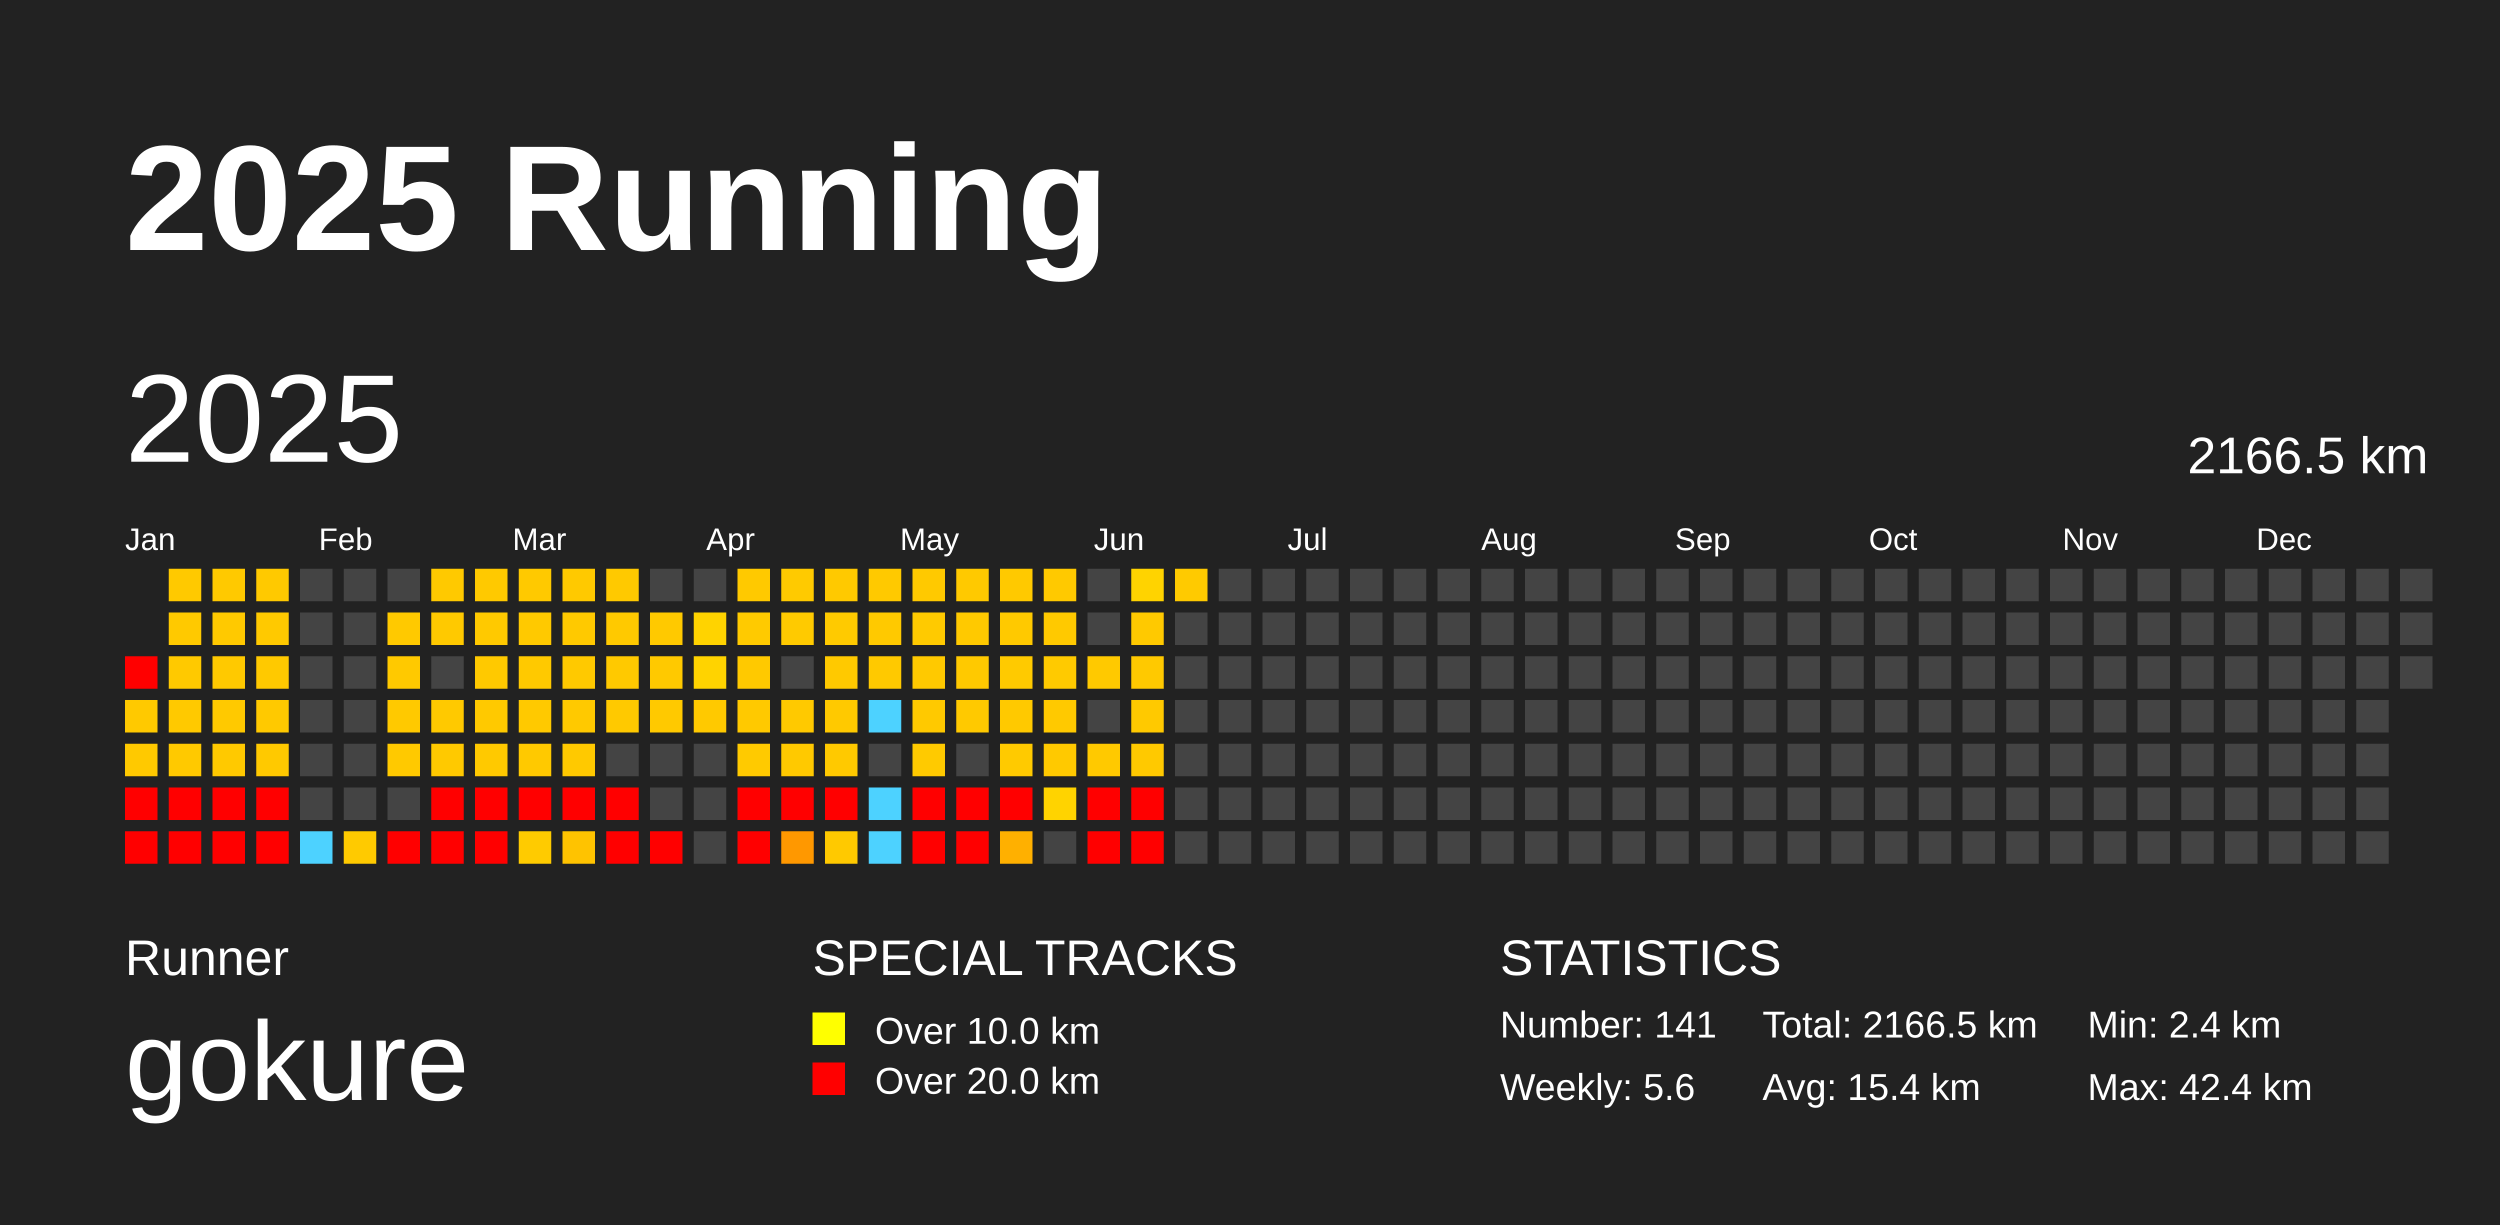
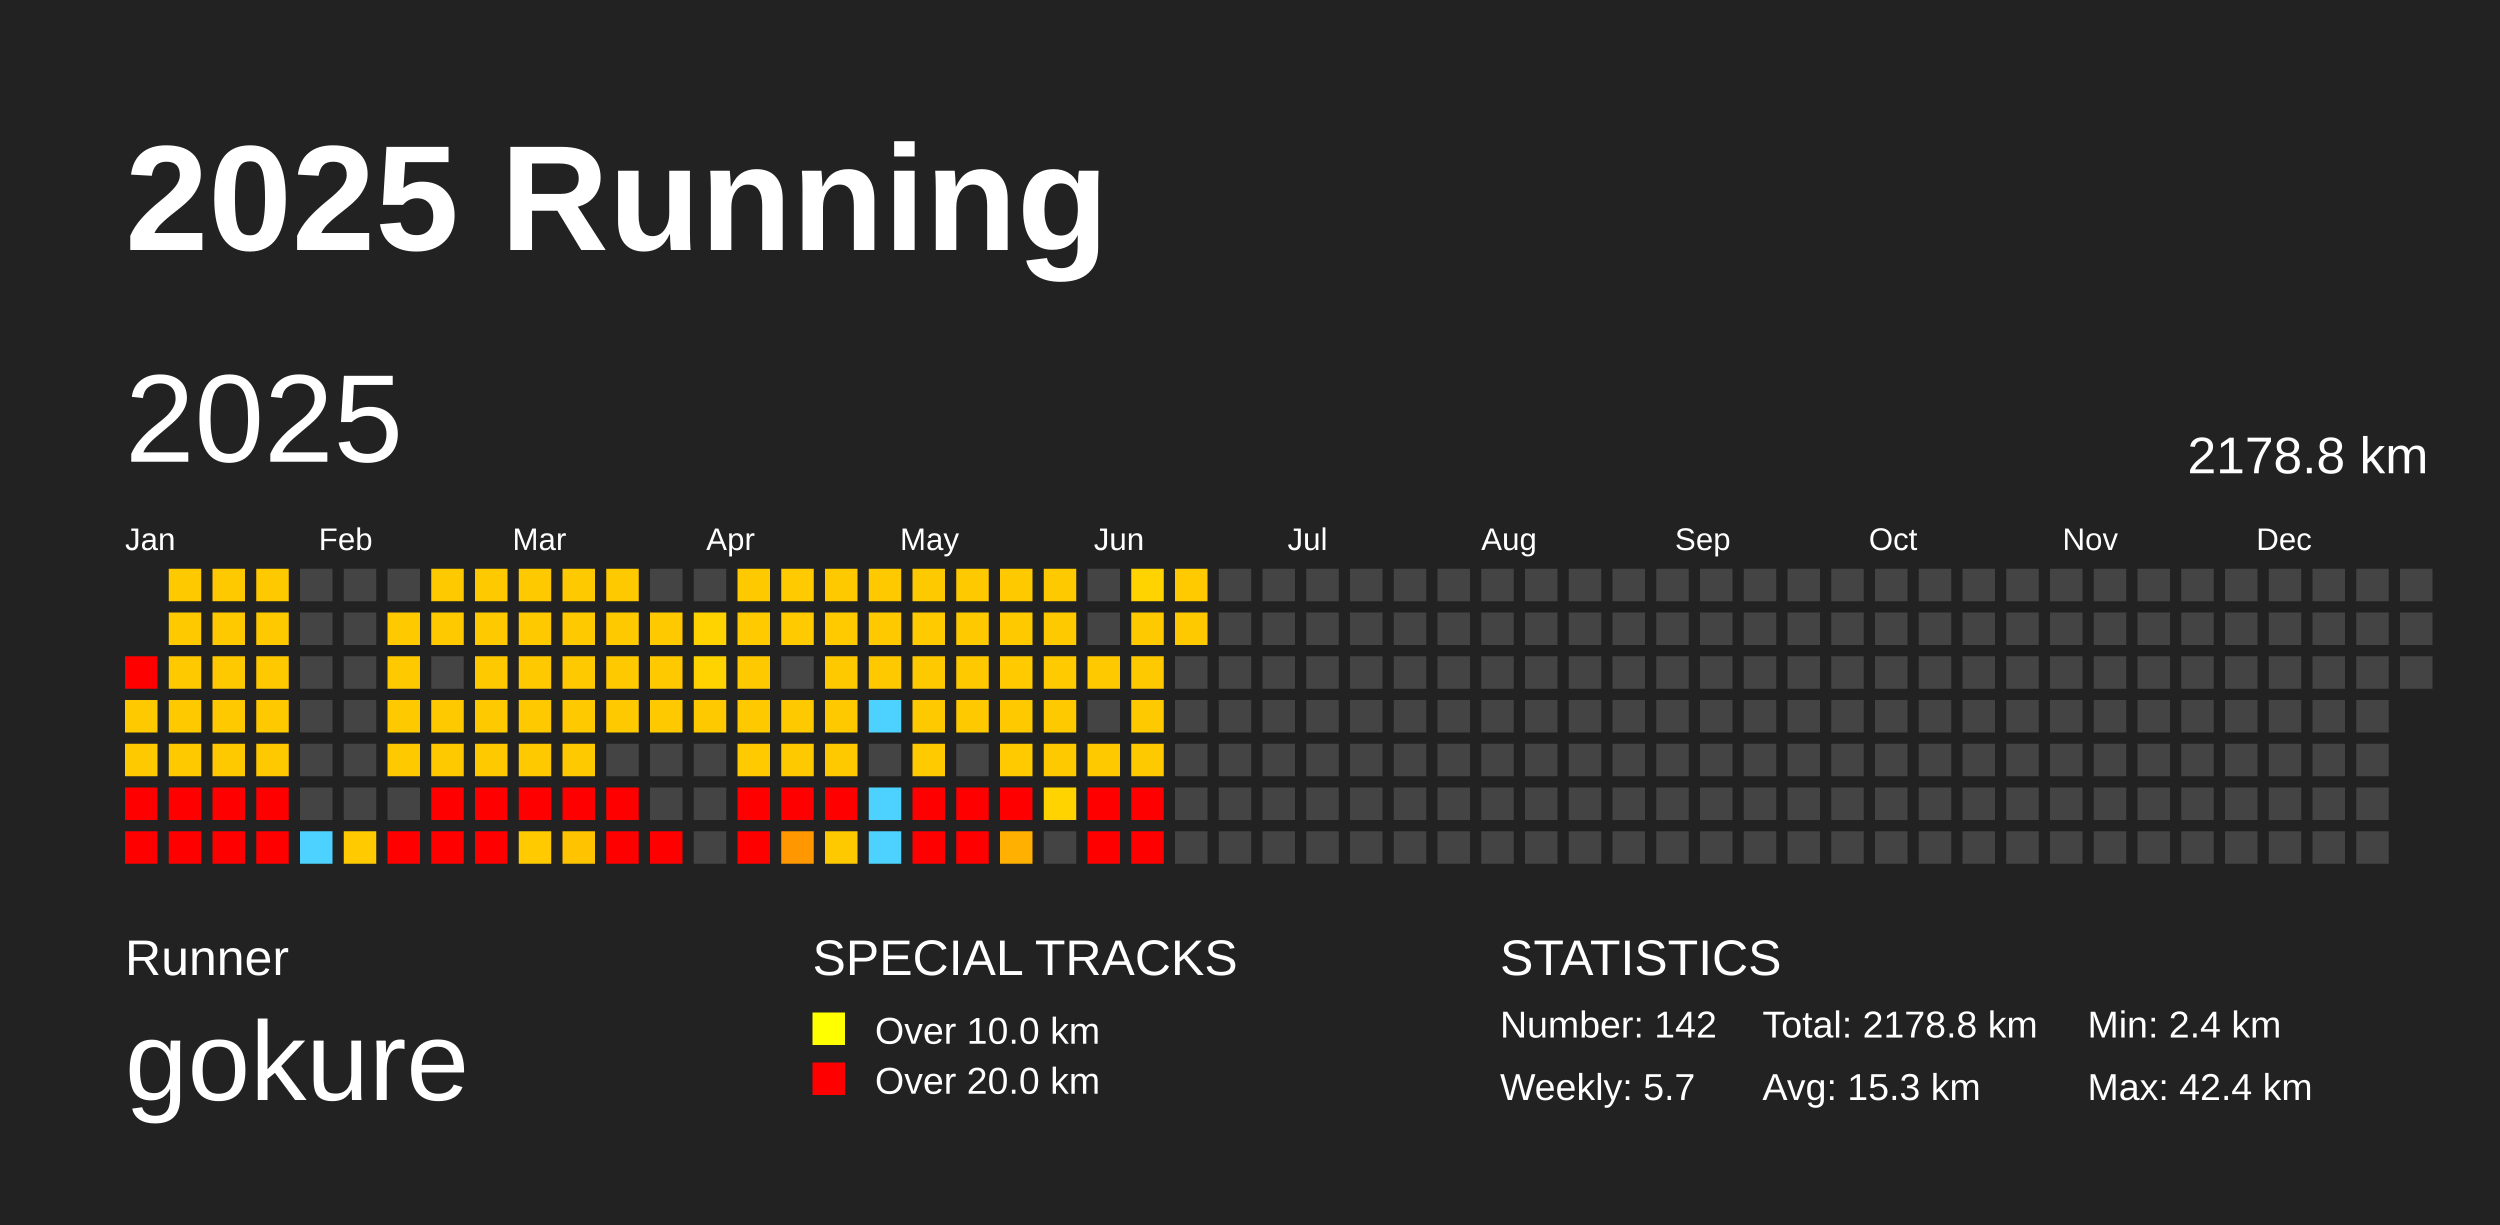
<svg xmlns="http://www.w3.org/2000/svg" baseProfile="full" height="98mm" version="1.1" viewBox="0,0,200,98" width="200mm">
  <defs />
  <rect fill="#222222" height="98" width="200" x="0" y="0" />
  <text fill="#FFFFFF" style="font-size:12px; font-family:Arial; font-weight:bold;" x="10" y="20">2025 Running</text>
  <text fill="#FFFFFF" style="font-size:4px; font-family:Arial" x="10" y="78">Runner</text>
  <text fill="#FFFFFF" style="font-size:9px; font-family:Arial" x="10" y="88">gokure</text>
  <text fill="#FFFFFF" style="font-size:4px; font-family:Arial" x="65" y="78">SPECIAL TRACKS</text>
  <rect fill="yellow" height="2.6" width="2.6" x="65" y="81" />
  <text fill="#FFFFFF" style="font-size:3px; font-family:Arial" x="70" y="83.5">Over 10.0 km</text>
  <rect fill="red" height="2.6" width="2.6" x="65" y="85" />
  <text fill="#FFFFFF" style="font-size:3px; font-family:Arial" x="70" y="87.5">Over 20.0 km</text>
  <text fill="#FFFFFF" style="font-size:4px; font-family:Arial" x="120" y="78">STATISTICS</text>
-   <text fill="#FFFFFF" style="font-size:3px; font-family:Arial" x="120" y="83">Number: 141</text>
-   <text fill="#FFFFFF" style="font-size:3px; font-family:Arial" x="120" y="88">Weekly: 5.6</text>
-   <text fill="#FFFFFF" style="font-size:3px; font-family:Arial" x="141" y="83">Total: 2166.5 km</text>
-   <text fill="#FFFFFF" style="font-size:3px; font-family:Arial" x="141" y="88">Avg: 15.4 km</text>
+   <text fill="#FFFFFF" style="font-size:3px; font-family:Arial" x="120" y="83">Number: 142</text>
+   <text fill="#FFFFFF" style="font-size:3px; font-family:Arial" x="120" y="88">Weekly: 5.7</text>
+   <text fill="#FFFFFF" style="font-size:3px; font-family:Arial" x="141" y="83">Total: 2178.8 km</text>
+   <text fill="#FFFFFF" style="font-size:3px; font-family:Arial" x="141" y="88">Avg: 15.3 km</text>
  <text fill="#FFFFFF" style="font-size:3px; font-family:Arial" x="167" y="83">Min: 2.4 km</text>
  <text fill="#FFFFFF" style="font-size:3px; font-family:Arial" x="167" y="88">Max: 42.4 km</text>
  <text dominant-baseline="hanging" fill="#FFFFFF" style="font-size:10.0px; font-family:Arial;" x="10" y="30">2025</text>
-   <text dominant-baseline="hanging" fill="#FFFFFF" style="font-size:4.125px; font-family:Arial;" x="175" y="35">2166.5 km</text>
+   <text dominant-baseline="hanging" fill="#FFFFFF" style="font-size:4.125px; font-family:Arial;" x="175" y="35">2178.8 km</text>
  <text fill="#FFFFFF" style="font-size:2.5px; font-family:Arial" x="10.0" y="44">Jan</text>
  <text fill="#FFFFFF" style="font-size:2.5px; font-family:Arial" x="25.5" y="44">Feb</text>
  <text fill="#FFFFFF" style="font-size:2.5px; font-family:Arial" x="41.0" y="44">Mar</text>
  <text fill="#FFFFFF" style="font-size:2.5px; font-family:Arial" x="56.5" y="44">Apr</text>
  <text fill="#FFFFFF" style="font-size:2.5px; font-family:Arial" x="72.0" y="44">May</text>
  <text fill="#FFFFFF" style="font-size:2.5px; font-family:Arial" x="87.5" y="44">Jun</text>
  <text fill="#FFFFFF" style="font-size:2.5px; font-family:Arial" x="103.0" y="44">Jul</text>
  <text fill="#FFFFFF" style="font-size:2.5px; font-family:Arial" x="118.5" y="44">Aug</text>
  <text fill="#FFFFFF" style="font-size:2.5px; font-family:Arial" x="134.0" y="44">Sep</text>
  <text fill="#FFFFFF" style="font-size:2.5px; font-family:Arial" x="149.5" y="44">Oct</text>
  <text fill="#FFFFFF" style="font-size:2.5px; font-family:Arial" x="165.0" y="44">Nov</text>
  <text fill="#FFFFFF" style="font-size:2.5px; font-family:Arial" x="180.5" y="44">Dec</text>
  <rect fill="red" height="2.6" width="2.6" x="10.0" y="52.5" />
  <rect fill="#ffc900" height="2.6" width="2.6" x="10.0" y="56.0" />
  <rect fill="#ffc900" height="2.6" width="2.6" x="10.0" y="59.5" />
  <rect fill="red" height="2.6" width="2.6" x="10.0" y="63.0" />
  <rect fill="red" height="2.6" width="2.6" x="10.0" y="66.5" />
  <rect fill="#ffc900" height="2.6" width="2.6" x="13.5" y="45.5" />
  <rect fill="#ffc900" height="2.6" width="2.6" x="13.5" y="49.0" />
  <rect fill="#ffc900" height="2.6" width="2.6" x="13.5" y="52.5" />
  <rect fill="#ffc900" height="2.6" width="2.6" x="13.5" y="56.0" />
  <rect fill="#ffc900" height="2.6" width="2.6" x="13.5" y="59.5" />
  <rect fill="red" height="2.6" width="2.6" x="13.5" y="63.0" />
  <rect fill="red" height="2.6" width="2.6" x="13.5" y="66.5" />
  <rect fill="#ffc900" height="2.6" width="2.6" x="17.0" y="45.5" />
  <rect fill="#ffc900" height="2.6" width="2.6" x="17.0" y="49.0" />
  <rect fill="#ffc900" height="2.6" width="2.6" x="17.0" y="52.5" />
  <rect fill="#ffc900" height="2.6" width="2.6" x="17.0" y="56.0" />
  <rect fill="#ffc900" height="2.6" width="2.6" x="17.0" y="59.5" />
  <rect fill="red" height="2.6" width="2.6" x="17.0" y="63.0" />
  <rect fill="red" height="2.6" width="2.6" x="17.0" y="66.5" />
  <rect fill="#ffc900" height="2.6" width="2.6" x="20.5" y="45.5" />
  <rect fill="#ffc900" height="2.6" width="2.6" x="20.5" y="49.0" />
  <rect fill="#ffc900" height="2.6" width="2.6" x="20.5" y="52.5" />
  <rect fill="#ffc900" height="2.6" width="2.6" x="20.5" y="56.0" />
  <rect fill="#ffc900" height="2.6" width="2.6" x="20.5" y="59.5" />
  <rect fill="red" height="2.6" width="2.6" x="20.5" y="63.0" />
  <rect fill="red" height="2.6" width="2.6" x="20.5" y="66.5" />
  <rect fill="#444444" height="2.6" width="2.6" x="24.0" y="45.5" />
  <rect fill="#444444" height="2.6" width="2.6" x="24.0" y="49.0" />
  <rect fill="#444444" height="2.6" width="2.6" x="24.0" y="52.5" />
  <rect fill="#444444" height="2.6" width="2.6" x="24.0" y="56.0" />
  <rect fill="#444444" height="2.6" width="2.6" x="24.0" y="59.5" />
  <rect fill="#444444" height="2.6" width="2.6" x="24.0" y="63.0" />
  <rect fill="#4dd2ff" height="2.6" width="2.6" x="24.0" y="66.5" />
  <rect fill="#444444" height="2.6" width="2.6" x="27.5" y="45.5" />
  <rect fill="#444444" height="2.6" width="2.6" x="27.5" y="49.0" />
  <rect fill="#444444" height="2.6" width="2.6" x="27.5" y="52.5" />
  <rect fill="#444444" height="2.6" width="2.6" x="27.5" y="56.0" />
  <rect fill="#444444" height="2.6" width="2.6" x="27.5" y="59.5" />
  <rect fill="#444444" height="2.6" width="2.6" x="27.5" y="63.0" />
  <rect fill="#ffca00" height="2.6" width="2.6" x="27.5" y="66.5" />
  <rect fill="#444444" height="2.6" width="2.6" x="31.0" y="45.5" />
  <rect fill="#ffc900" height="2.6" width="2.6" x="31.0" y="49.0" />
  <rect fill="#ffc900" height="2.6" width="2.6" x="31.0" y="52.5" />
  <rect fill="#ffc900" height="2.6" width="2.6" x="31.0" y="56.0" />
  <rect fill="#ffc900" height="2.6" width="2.6" x="31.0" y="59.5" />
  <rect fill="#444444" height="2.6" width="2.6" x="31.0" y="63.0" />
  <rect fill="red" height="2.6" width="2.6" x="31.0" y="66.5" />
  <rect fill="#ffc900" height="2.6" width="2.6" x="34.5" y="45.5" />
  <rect fill="#ffc900" height="2.6" width="2.6" x="34.5" y="49.0" />
  <rect fill="#444444" height="2.6" width="2.6" x="34.5" y="52.5" />
  <rect fill="#ffc900" height="2.6" width="2.6" x="34.5" y="56.0" />
  <rect fill="#ffc900" height="2.6" width="2.6" x="34.5" y="59.5" />
  <rect fill="red" height="2.6" width="2.6" x="34.5" y="63.0" />
  <rect fill="red" height="2.6" width="2.6" x="34.5" y="66.5" />
  <rect fill="#ffc900" height="2.6" width="2.6" x="38.0" y="45.5" />
  <rect fill="#ffc900" height="2.6" width="2.6" x="38.0" y="49.0" />
  <rect fill="#ffc900" height="2.6" width="2.6" x="38.0" y="52.5" />
  <rect fill="#ffc900" height="2.6" width="2.6" x="38.0" y="56.0" />
  <rect fill="#ffc900" height="2.6" width="2.6" x="38.0" y="59.5" />
  <rect fill="red" height="2.6" width="2.6" x="38.0" y="63.0" />
  <rect fill="red" height="2.6" width="2.6" x="38.0" y="66.5" />
  <rect fill="#ffc900" height="2.6" width="2.6" x="41.5" y="45.5" />
  <rect fill="#ffc900" height="2.6" width="2.6" x="41.5" y="49.0" />
  <rect fill="#ffc900" height="2.6" width="2.6" x="41.5" y="52.5" />
  <rect fill="#ffc900" height="2.6" width="2.6" x="41.5" y="56.0" />
  <rect fill="#ffc900" height="2.6" width="2.6" x="41.5" y="59.5" />
  <rect fill="red" height="2.6" width="2.6" x="41.5" y="63.0" />
  <rect fill="#ffcb00" height="2.6" width="2.6" x="41.5" y="66.5" />
  <rect fill="#ffc900" height="2.6" width="2.6" x="45.0" y="45.5" />
  <rect fill="#ffc900" height="2.6" width="2.6" x="45.0" y="49.0" />
  <rect fill="#ffc900" height="2.6" width="2.6" x="45.0" y="52.5" />
  <rect fill="#ffc900" height="2.6" width="2.6" x="45.0" y="56.0" />
  <rect fill="#ffc900" height="2.6" width="2.6" x="45.0" y="59.5" />
  <rect fill="red" height="2.6" width="2.6" x="45.0" y="63.0" />
  <rect fill="#ffc300" height="2.6" width="2.6" x="45.0" y="66.5" />
  <rect fill="#ffc900" height="2.6" width="2.6" x="48.5" y="45.5" />
  <rect fill="#ffc900" height="2.6" width="2.6" x="48.5" y="49.0" />
  <rect fill="#ffc900" height="2.6" width="2.6" x="48.5" y="52.5" />
  <rect fill="#ffc900" height="2.6" width="2.6" x="48.5" y="56.0" />
  <rect fill="#444444" height="2.6" width="2.6" x="48.5" y="59.5" />
  <rect fill="red" height="2.6" width="2.6" x="48.5" y="63.0" />
  <rect fill="red" height="2.6" width="2.6" x="48.5" y="66.5" />
  <rect fill="#444444" height="2.6" width="2.6" x="52.0" y="45.5" />
  <rect fill="#ffc900" height="2.6" width="2.6" x="52.0" y="49.0" />
  <rect fill="#ffc900" height="2.6" width="2.6" x="52.0" y="52.5" />
  <rect fill="#ffc900" height="2.6" width="2.6" x="52.0" y="56.0" />
  <rect fill="#444444" height="2.6" width="2.6" x="52.0" y="59.5" />
  <rect fill="#444444" height="2.6" width="2.6" x="52.0" y="63.0" />
  <rect fill="red" height="2.6" width="2.6" x="52.0" y="66.5" />
  <rect fill="#444444" height="2.6" width="2.6" x="55.5" y="45.5" />
  <rect fill="#ffd300" height="2.6" width="2.6" x="55.5" y="49.0" />
  <rect fill="#ffd300" height="2.6" width="2.6" x="55.5" y="52.5" />
  <rect fill="#ffc900" height="2.6" width="2.6" x="55.5" y="56.0" />
  <rect fill="#444444" height="2.6" width="2.6" x="55.5" y="59.5" />
  <rect fill="#444444" height="2.6" width="2.6" x="55.5" y="63.0" />
  <rect fill="#444444" height="2.6" width="2.6" x="55.5" y="66.5" />
  <rect fill="#ffc900" height="2.6" width="2.6" x="59.0" y="45.5" />
  <rect fill="#ffca00" height="2.6" width="2.6" x="59.0" y="49.0" />
  <rect fill="#ffc900" height="2.6" width="2.6" x="59.0" y="52.5" />
  <rect fill="#ffc900" height="2.6" width="2.6" x="59.0" y="56.0" />
  <rect fill="#ffca00" height="2.6" width="2.6" x="59.0" y="59.5" />
  <rect fill="red" height="2.6" width="2.6" x="59.0" y="63.0" />
  <rect fill="red" height="2.6" width="2.6" x="59.0" y="66.5" />
  <rect fill="#ffca00" height="2.6" width="2.6" x="62.5" y="45.5" />
  <rect fill="#ffca00" height="2.6" width="2.6" x="62.5" y="49.0" />
  <rect fill="#444444" height="2.6" width="2.6" x="62.5" y="52.5" />
  <rect fill="#ffc900" height="2.6" width="2.6" x="62.5" y="56.0" />
  <rect fill="#ffc900" height="2.6" width="2.6" x="62.5" y="59.5" />
  <rect fill="red" height="2.6" width="2.6" x="62.5" y="63.0" />
  <rect fill="#ff9800" height="2.6" width="2.6" x="62.5" y="66.5" />
  <rect fill="#ffc900" height="2.6" width="2.6" x="66.0" y="45.5" />
  <rect fill="#ffca00" height="2.6" width="2.6" x="66.0" y="49.0" />
  <rect fill="#ffc900" height="2.6" width="2.6" x="66.0" y="52.5" />
  <rect fill="#ffc900" height="2.6" width="2.6" x="66.0" y="56.0" />
  <rect fill="#ffc900" height="2.6" width="2.6" x="66.0" y="59.5" />
  <rect fill="red" height="2.6" width="2.6" x="66.0" y="63.0" />
  <rect fill="#ffc900" height="2.6" width="2.6" x="66.0" y="66.5" />
  <rect fill="#ffc900" height="2.6" width="2.6" x="69.5" y="45.5" />
  <rect fill="#ffc900" height="2.6" width="2.6" x="69.5" y="49.0" />
  <rect fill="#ffc900" height="2.6" width="2.6" x="69.5" y="52.5" />
  <rect fill="#4dd2ff" height="2.6" width="2.6" x="69.5" y="56.0" />
  <rect fill="#444444" height="2.6" width="2.6" x="69.5" y="59.5" />
  <rect fill="#4dd2ff" height="2.6" width="2.6" x="69.5" y="63.0" />
  <rect fill="#4dd2ff" height="2.6" width="2.6" x="69.5" y="66.5" />
  <rect fill="#ffc900" height="2.6" width="2.6" x="73.0" y="45.5" />
  <rect fill="#ffca00" height="2.6" width="2.6" x="73.0" y="49.0" />
  <rect fill="#ffc900" height="2.6" width="2.6" x="73.0" y="52.5" />
  <rect fill="#ffc900" height="2.6" width="2.6" x="73.0" y="56.0" />
  <rect fill="#ffca00" height="2.6" width="2.6" x="73.0" y="59.5" />
  <rect fill="red" height="2.6" width="2.6" x="73.0" y="63.0" />
  <rect fill="red" height="2.6" width="2.6" x="73.0" y="66.5" />
  <rect fill="#ffc900" height="2.6" width="2.6" x="76.5" y="45.5" />
  <rect fill="#ffc900" height="2.6" width="2.6" x="76.5" y="49.0" />
  <rect fill="#ffc900" height="2.6" width="2.6" x="76.5" y="52.5" />
  <rect fill="#ffc900" height="2.6" width="2.6" x="76.5" y="56.0" />
  <rect fill="#444444" height="2.6" width="2.6" x="76.5" y="59.5" />
  <rect fill="red" height="2.6" width="2.6" x="76.5" y="63.0" />
  <rect fill="red" height="2.6" width="2.6" x="76.5" y="66.5" />
  <rect fill="#ffc900" height="2.6" width="2.6" x="80.0" y="45.5" />
  <rect fill="#ffc900" height="2.6" width="2.6" x="80.0" y="49.0" />
  <rect fill="#ffca00" height="2.6" width="2.6" x="80.0" y="52.5" />
  <rect fill="#ffc900" height="2.6" width="2.6" x="80.0" y="56.0" />
  <rect fill="#ffca00" height="2.6" width="2.6" x="80.0" y="59.5" />
  <rect fill="red" height="2.6" width="2.6" x="80.0" y="63.0" />
  <rect fill="#ffb000" height="2.6" width="2.6" x="80.0" y="66.5" />
  <rect fill="#ffc900" height="2.6" width="2.6" x="83.5" y="45.5" />
  <rect fill="#ffc900" height="2.6" width="2.6" x="83.5" y="49.0" />
  <rect fill="#ffca00" height="2.6" width="2.6" x="83.5" y="52.5" />
  <rect fill="#ffc900" height="2.6" width="2.6" x="83.5" y="56.0" />
  <rect fill="#ffc900" height="2.6" width="2.6" x="83.5" y="59.5" />
  <rect fill="#ffd300" height="2.6" width="2.6" x="83.5" y="63.0" />
  <rect fill="#444444" height="2.6" width="2.6" x="83.5" y="66.5" />
  <rect fill="#444444" height="2.6" width="2.6" x="87.0" y="45.5" />
  <rect fill="#444444" height="2.6" width="2.6" x="87.0" y="49.0" />
  <rect fill="#ffc900" height="2.6" width="2.6" x="87.0" y="52.5" />
  <rect fill="#444444" height="2.6" width="2.6" x="87.0" y="56.0" />
  <rect fill="#ffc900" height="2.6" width="2.6" x="87.0" y="59.5" />
  <rect fill="red" height="2.6" width="2.6" x="87.0" y="63.0" />
  <rect fill="red" height="2.6" width="2.6" x="87.0" y="66.5" />
  <rect fill="#ffd300" height="2.6" width="2.6" x="90.5" y="45.5" />
  <rect fill="#ffc900" height="2.6" width="2.6" x="90.5" y="49.0" />
  <rect fill="#ffc900" height="2.6" width="2.6" x="90.5" y="52.5" />
  <rect fill="#ffc900" height="2.6" width="2.6" x="90.5" y="56.0" />
  <rect fill="#ffc900" height="2.6" width="2.6" x="90.5" y="59.5" />
  <rect fill="red" height="2.6" width="2.6" x="90.5" y="63.0" />
  <rect fill="red" height="2.6" width="2.6" x="90.5" y="66.5" />
  <rect fill="#ffca00" height="2.6" width="2.6" x="94.0" y="45.5" />
-   <rect fill="#444444" height="2.6" width="2.6" x="94.0" y="49.0" />
+   <rect fill="#ffc900" height="2.6" width="2.6" x="94.0" y="49.0" />
  <rect fill="#444444" height="2.6" width="2.6" x="94.0" y="52.5" />
  <rect fill="#444444" height="2.6" width="2.6" x="94.0" y="56.0" />
  <rect fill="#444444" height="2.6" width="2.6" x="94.0" y="59.5" />
  <rect fill="#444444" height="2.6" width="2.6" x="94.0" y="63.0" />
  <rect fill="#444444" height="2.6" width="2.6" x="94.0" y="66.5" />
  <rect fill="#444444" height="2.6" width="2.6" x="97.5" y="45.5" />
  <rect fill="#444444" height="2.6" width="2.6" x="97.5" y="49.0" />
  <rect fill="#444444" height="2.6" width="2.6" x="97.5" y="52.5" />
  <rect fill="#444444" height="2.6" width="2.6" x="97.5" y="56.0" />
  <rect fill="#444444" height="2.6" width="2.6" x="97.5" y="59.5" />
  <rect fill="#444444" height="2.6" width="2.6" x="97.5" y="63.0" />
  <rect fill="#444444" height="2.6" width="2.6" x="97.5" y="66.5" />
  <rect fill="#444444" height="2.6" width="2.6" x="101.0" y="45.5" />
  <rect fill="#444444" height="2.6" width="2.6" x="101.0" y="49.0" />
  <rect fill="#444444" height="2.6" width="2.6" x="101.0" y="52.5" />
  <rect fill="#444444" height="2.6" width="2.6" x="101.0" y="56.0" />
  <rect fill="#444444" height="2.6" width="2.6" x="101.0" y="59.5" />
  <rect fill="#444444" height="2.6" width="2.6" x="101.0" y="63.0" />
  <rect fill="#444444" height="2.6" width="2.6" x="101.0" y="66.5" />
  <rect fill="#444444" height="2.6" width="2.6" x="104.5" y="45.5" />
  <rect fill="#444444" height="2.6" width="2.6" x="104.5" y="49.0" />
  <rect fill="#444444" height="2.6" width="2.6" x="104.5" y="52.5" />
  <rect fill="#444444" height="2.6" width="2.6" x="104.5" y="56.0" />
  <rect fill="#444444" height="2.6" width="2.6" x="104.5" y="59.5" />
  <rect fill="#444444" height="2.6" width="2.6" x="104.5" y="63.0" />
  <rect fill="#444444" height="2.6" width="2.6" x="104.5" y="66.5" />
  <rect fill="#444444" height="2.6" width="2.6" x="108.0" y="45.5" />
  <rect fill="#444444" height="2.6" width="2.6" x="108.0" y="49.0" />
  <rect fill="#444444" height="2.6" width="2.6" x="108.0" y="52.5" />
  <rect fill="#444444" height="2.6" width="2.6" x="108.0" y="56.0" />
  <rect fill="#444444" height="2.6" width="2.6" x="108.0" y="59.5" />
  <rect fill="#444444" height="2.6" width="2.6" x="108.0" y="63.0" />
  <rect fill="#444444" height="2.6" width="2.6" x="108.0" y="66.5" />
  <rect fill="#444444" height="2.6" width="2.6" x="111.5" y="45.5" />
  <rect fill="#444444" height="2.6" width="2.6" x="111.5" y="49.0" />
  <rect fill="#444444" height="2.6" width="2.6" x="111.5" y="52.5" />
  <rect fill="#444444" height="2.6" width="2.6" x="111.5" y="56.0" />
  <rect fill="#444444" height="2.6" width="2.6" x="111.5" y="59.5" />
  <rect fill="#444444" height="2.6" width="2.6" x="111.5" y="63.0" />
  <rect fill="#444444" height="2.6" width="2.6" x="111.5" y="66.5" />
  <rect fill="#444444" height="2.6" width="2.6" x="115.0" y="45.5" />
  <rect fill="#444444" height="2.6" width="2.6" x="115.0" y="49.0" />
  <rect fill="#444444" height="2.6" width="2.6" x="115.0" y="52.5" />
  <rect fill="#444444" height="2.6" width="2.6" x="115.0" y="56.0" />
  <rect fill="#444444" height="2.6" width="2.6" x="115.0" y="59.5" />
  <rect fill="#444444" height="2.6" width="2.6" x="115.0" y="63.0" />
  <rect fill="#444444" height="2.6" width="2.6" x="115.0" y="66.5" />
  <rect fill="#444444" height="2.6" width="2.6" x="118.5" y="45.5" />
  <rect fill="#444444" height="2.6" width="2.6" x="118.5" y="49.0" />
  <rect fill="#444444" height="2.6" width="2.6" x="118.5" y="52.5" />
  <rect fill="#444444" height="2.6" width="2.6" x="118.5" y="56.0" />
  <rect fill="#444444" height="2.6" width="2.6" x="118.5" y="59.5" />
  <rect fill="#444444" height="2.6" width="2.6" x="118.5" y="63.0" />
  <rect fill="#444444" height="2.6" width="2.6" x="118.5" y="66.5" />
  <rect fill="#444444" height="2.6" width="2.6" x="122.0" y="45.5" />
  <rect fill="#444444" height="2.6" width="2.6" x="122.0" y="49.0" />
  <rect fill="#444444" height="2.6" width="2.6" x="122.0" y="52.5" />
  <rect fill="#444444" height="2.6" width="2.6" x="122.0" y="56.0" />
  <rect fill="#444444" height="2.6" width="2.6" x="122.0" y="59.5" />
  <rect fill="#444444" height="2.6" width="2.6" x="122.0" y="63.0" />
  <rect fill="#444444" height="2.6" width="2.6" x="122.0" y="66.5" />
  <rect fill="#444444" height="2.6" width="2.6" x="125.5" y="45.5" />
  <rect fill="#444444" height="2.6" width="2.6" x="125.5" y="49.0" />
  <rect fill="#444444" height="2.6" width="2.6" x="125.5" y="52.5" />
  <rect fill="#444444" height="2.6" width="2.6" x="125.5" y="56.0" />
  <rect fill="#444444" height="2.6" width="2.6" x="125.5" y="59.5" />
  <rect fill="#444444" height="2.6" width="2.6" x="125.5" y="63.0" />
  <rect fill="#444444" height="2.6" width="2.6" x="125.5" y="66.5" />
  <rect fill="#444444" height="2.6" width="2.6" x="129.0" y="45.5" />
  <rect fill="#444444" height="2.6" width="2.6" x="129.0" y="49.0" />
  <rect fill="#444444" height="2.6" width="2.6" x="129.0" y="52.5" />
  <rect fill="#444444" height="2.6" width="2.6" x="129.0" y="56.0" />
  <rect fill="#444444" height="2.6" width="2.6" x="129.0" y="59.5" />
  <rect fill="#444444" height="2.6" width="2.6" x="129.0" y="63.0" />
  <rect fill="#444444" height="2.6" width="2.6" x="129.0" y="66.5" />
  <rect fill="#444444" height="2.6" width="2.6" x="132.5" y="45.5" />
  <rect fill="#444444" height="2.6" width="2.6" x="132.5" y="49.0" />
  <rect fill="#444444" height="2.6" width="2.6" x="132.5" y="52.5" />
  <rect fill="#444444" height="2.6" width="2.6" x="132.5" y="56.0" />
  <rect fill="#444444" height="2.6" width="2.6" x="132.5" y="59.5" />
  <rect fill="#444444" height="2.6" width="2.6" x="132.5" y="63.0" />
  <rect fill="#444444" height="2.6" width="2.6" x="132.5" y="66.5" />
  <rect fill="#444444" height="2.6" width="2.6" x="136.0" y="45.5" />
  <rect fill="#444444" height="2.6" width="2.6" x="136.0" y="49.0" />
  <rect fill="#444444" height="2.6" width="2.6" x="136.0" y="52.5" />
  <rect fill="#444444" height="2.6" width="2.6" x="136.0" y="56.0" />
  <rect fill="#444444" height="2.6" width="2.6" x="136.0" y="59.5" />
  <rect fill="#444444" height="2.6" width="2.6" x="136.0" y="63.0" />
  <rect fill="#444444" height="2.6" width="2.6" x="136.0" y="66.5" />
  <rect fill="#444444" height="2.6" width="2.6" x="139.5" y="45.5" />
  <rect fill="#444444" height="2.6" width="2.6" x="139.5" y="49.0" />
  <rect fill="#444444" height="2.6" width="2.6" x="139.5" y="52.5" />
  <rect fill="#444444" height="2.6" width="2.6" x="139.5" y="56.0" />
  <rect fill="#444444" height="2.6" width="2.6" x="139.5" y="59.5" />
  <rect fill="#444444" height="2.6" width="2.6" x="139.5" y="63.0" />
  <rect fill="#444444" height="2.6" width="2.6" x="139.5" y="66.5" />
  <rect fill="#444444" height="2.6" width="2.6" x="143.0" y="45.5" />
  <rect fill="#444444" height="2.6" width="2.6" x="143.0" y="49.0" />
  <rect fill="#444444" height="2.6" width="2.6" x="143.0" y="52.5" />
  <rect fill="#444444" height="2.6" width="2.6" x="143.0" y="56.0" />
  <rect fill="#444444" height="2.6" width="2.6" x="143.0" y="59.5" />
  <rect fill="#444444" height="2.6" width="2.6" x="143.0" y="63.0" />
  <rect fill="#444444" height="2.6" width="2.6" x="143.0" y="66.5" />
  <rect fill="#444444" height="2.6" width="2.6" x="146.5" y="45.5" />
  <rect fill="#444444" height="2.6" width="2.6" x="146.5" y="49.0" />
  <rect fill="#444444" height="2.6" width="2.6" x="146.5" y="52.5" />
  <rect fill="#444444" height="2.6" width="2.6" x="146.5" y="56.0" />
  <rect fill="#444444" height="2.6" width="2.6" x="146.5" y="59.5" />
  <rect fill="#444444" height="2.6" width="2.6" x="146.5" y="63.0" />
  <rect fill="#444444" height="2.6" width="2.6" x="146.5" y="66.5" />
  <rect fill="#444444" height="2.6" width="2.6" x="150.0" y="45.5" />
  <rect fill="#444444" height="2.6" width="2.6" x="150.0" y="49.0" />
  <rect fill="#444444" height="2.6" width="2.6" x="150.0" y="52.5" />
  <rect fill="#444444" height="2.6" width="2.6" x="150.0" y="56.0" />
  <rect fill="#444444" height="2.6" width="2.6" x="150.0" y="59.5" />
  <rect fill="#444444" height="2.6" width="2.6" x="150.0" y="63.0" />
  <rect fill="#444444" height="2.6" width="2.6" x="150.0" y="66.5" />
  <rect fill="#444444" height="2.6" width="2.6" x="153.5" y="45.5" />
  <rect fill="#444444" height="2.6" width="2.6" x="153.5" y="49.0" />
  <rect fill="#444444" height="2.6" width="2.6" x="153.5" y="52.5" />
  <rect fill="#444444" height="2.6" width="2.6" x="153.5" y="56.0" />
  <rect fill="#444444" height="2.6" width="2.6" x="153.5" y="59.5" />
  <rect fill="#444444" height="2.6" width="2.6" x="153.5" y="63.0" />
  <rect fill="#444444" height="2.6" width="2.6" x="153.5" y="66.5" />
  <rect fill="#444444" height="2.6" width="2.6" x="157.0" y="45.5" />
  <rect fill="#444444" height="2.6" width="2.6" x="157.0" y="49.0" />
  <rect fill="#444444" height="2.6" width="2.6" x="157.0" y="52.5" />
  <rect fill="#444444" height="2.6" width="2.6" x="157.0" y="56.0" />
  <rect fill="#444444" height="2.6" width="2.6" x="157.0" y="59.5" />
  <rect fill="#444444" height="2.6" width="2.6" x="157.0" y="63.0" />
  <rect fill="#444444" height="2.6" width="2.6" x="157.0" y="66.5" />
  <rect fill="#444444" height="2.6" width="2.6" x="160.5" y="45.5" />
  <rect fill="#444444" height="2.6" width="2.6" x="160.5" y="49.0" />
  <rect fill="#444444" height="2.6" width="2.6" x="160.5" y="52.5" />
  <rect fill="#444444" height="2.6" width="2.6" x="160.5" y="56.0" />
  <rect fill="#444444" height="2.6" width="2.6" x="160.5" y="59.5" />
  <rect fill="#444444" height="2.6" width="2.6" x="160.5" y="63.0" />
  <rect fill="#444444" height="2.6" width="2.6" x="160.5" y="66.5" />
  <rect fill="#444444" height="2.6" width="2.6" x="164.0" y="45.5" />
  <rect fill="#444444" height="2.6" width="2.6" x="164.0" y="49.0" />
  <rect fill="#444444" height="2.6" width="2.6" x="164.0" y="52.5" />
  <rect fill="#444444" height="2.6" width="2.6" x="164.0" y="56.0" />
  <rect fill="#444444" height="2.6" width="2.6" x="164.0" y="59.5" />
  <rect fill="#444444" height="2.6" width="2.6" x="164.0" y="63.0" />
  <rect fill="#444444" height="2.6" width="2.6" x="164.0" y="66.5" />
  <rect fill="#444444" height="2.6" width="2.6" x="167.5" y="45.5" />
  <rect fill="#444444" height="2.6" width="2.6" x="167.5" y="49.0" />
  <rect fill="#444444" height="2.6" width="2.6" x="167.5" y="52.5" />
  <rect fill="#444444" height="2.6" width="2.6" x="167.5" y="56.0" />
  <rect fill="#444444" height="2.6" width="2.6" x="167.5" y="59.5" />
  <rect fill="#444444" height="2.6" width="2.6" x="167.5" y="63.0" />
  <rect fill="#444444" height="2.6" width="2.6" x="167.5" y="66.5" />
  <rect fill="#444444" height="2.6" width="2.6" x="171.0" y="45.5" />
  <rect fill="#444444" height="2.6" width="2.6" x="171.0" y="49.0" />
  <rect fill="#444444" height="2.6" width="2.6" x="171.0" y="52.5" />
  <rect fill="#444444" height="2.6" width="2.6" x="171.0" y="56.0" />
  <rect fill="#444444" height="2.6" width="2.6" x="171.0" y="59.5" />
  <rect fill="#444444" height="2.6" width="2.6" x="171.0" y="63.0" />
  <rect fill="#444444" height="2.6" width="2.6" x="171.0" y="66.5" />
  <rect fill="#444444" height="2.6" width="2.6" x="174.5" y="45.5" />
  <rect fill="#444444" height="2.6" width="2.6" x="174.5" y="49.0" />
  <rect fill="#444444" height="2.6" width="2.6" x="174.5" y="52.5" />
  <rect fill="#444444" height="2.6" width="2.6" x="174.5" y="56.0" />
  <rect fill="#444444" height="2.6" width="2.6" x="174.5" y="59.5" />
  <rect fill="#444444" height="2.6" width="2.6" x="174.5" y="63.0" />
  <rect fill="#444444" height="2.6" width="2.6" x="174.5" y="66.5" />
  <rect fill="#444444" height="2.6" width="2.6" x="178.0" y="45.5" />
  <rect fill="#444444" height="2.6" width="2.6" x="178.0" y="49.0" />
  <rect fill="#444444" height="2.6" width="2.6" x="178.0" y="52.5" />
  <rect fill="#444444" height="2.6" width="2.6" x="178.0" y="56.0" />
  <rect fill="#444444" height="2.6" width="2.6" x="178.0" y="59.5" />
  <rect fill="#444444" height="2.6" width="2.6" x="178.0" y="63.0" />
  <rect fill="#444444" height="2.6" width="2.6" x="178.0" y="66.5" />
  <rect fill="#444444" height="2.6" width="2.6" x="181.5" y="45.5" />
  <rect fill="#444444" height="2.6" width="2.6" x="181.5" y="49.0" />
  <rect fill="#444444" height="2.6" width="2.6" x="181.5" y="52.5" />
  <rect fill="#444444" height="2.6" width="2.6" x="181.5" y="56.0" />
  <rect fill="#444444" height="2.6" width="2.6" x="181.5" y="59.5" />
  <rect fill="#444444" height="2.6" width="2.6" x="181.5" y="63.0" />
  <rect fill="#444444" height="2.6" width="2.6" x="181.5" y="66.5" />
  <rect fill="#444444" height="2.6" width="2.6" x="185.0" y="45.5" />
  <rect fill="#444444" height="2.6" width="2.6" x="185.0" y="49.0" />
  <rect fill="#444444" height="2.6" width="2.6" x="185.0" y="52.5" />
  <rect fill="#444444" height="2.6" width="2.6" x="185.0" y="56.0" />
  <rect fill="#444444" height="2.6" width="2.6" x="185.0" y="59.5" />
  <rect fill="#444444" height="2.6" width="2.6" x="185.0" y="63.0" />
  <rect fill="#444444" height="2.6" width="2.6" x="185.0" y="66.5" />
  <rect fill="#444444" height="2.6" width="2.6" x="188.5" y="45.5" />
  <rect fill="#444444" height="2.6" width="2.6" x="188.5" y="49.0" />
  <rect fill="#444444" height="2.6" width="2.6" x="188.5" y="52.5" />
  <rect fill="#444444" height="2.6" width="2.6" x="188.5" y="56.0" />
  <rect fill="#444444" height="2.6" width="2.6" x="188.5" y="59.5" />
  <rect fill="#444444" height="2.6" width="2.6" x="188.5" y="63.0" />
  <rect fill="#444444" height="2.6" width="2.6" x="188.5" y="66.5" />
  <rect fill="#444444" height="2.6" width="2.6" x="192.0" y="45.5" />
  <rect fill="#444444" height="2.6" width="2.6" x="192.0" y="49.0" />
  <rect fill="#444444" height="2.6" width="2.6" x="192.0" y="52.5" />
</svg>
